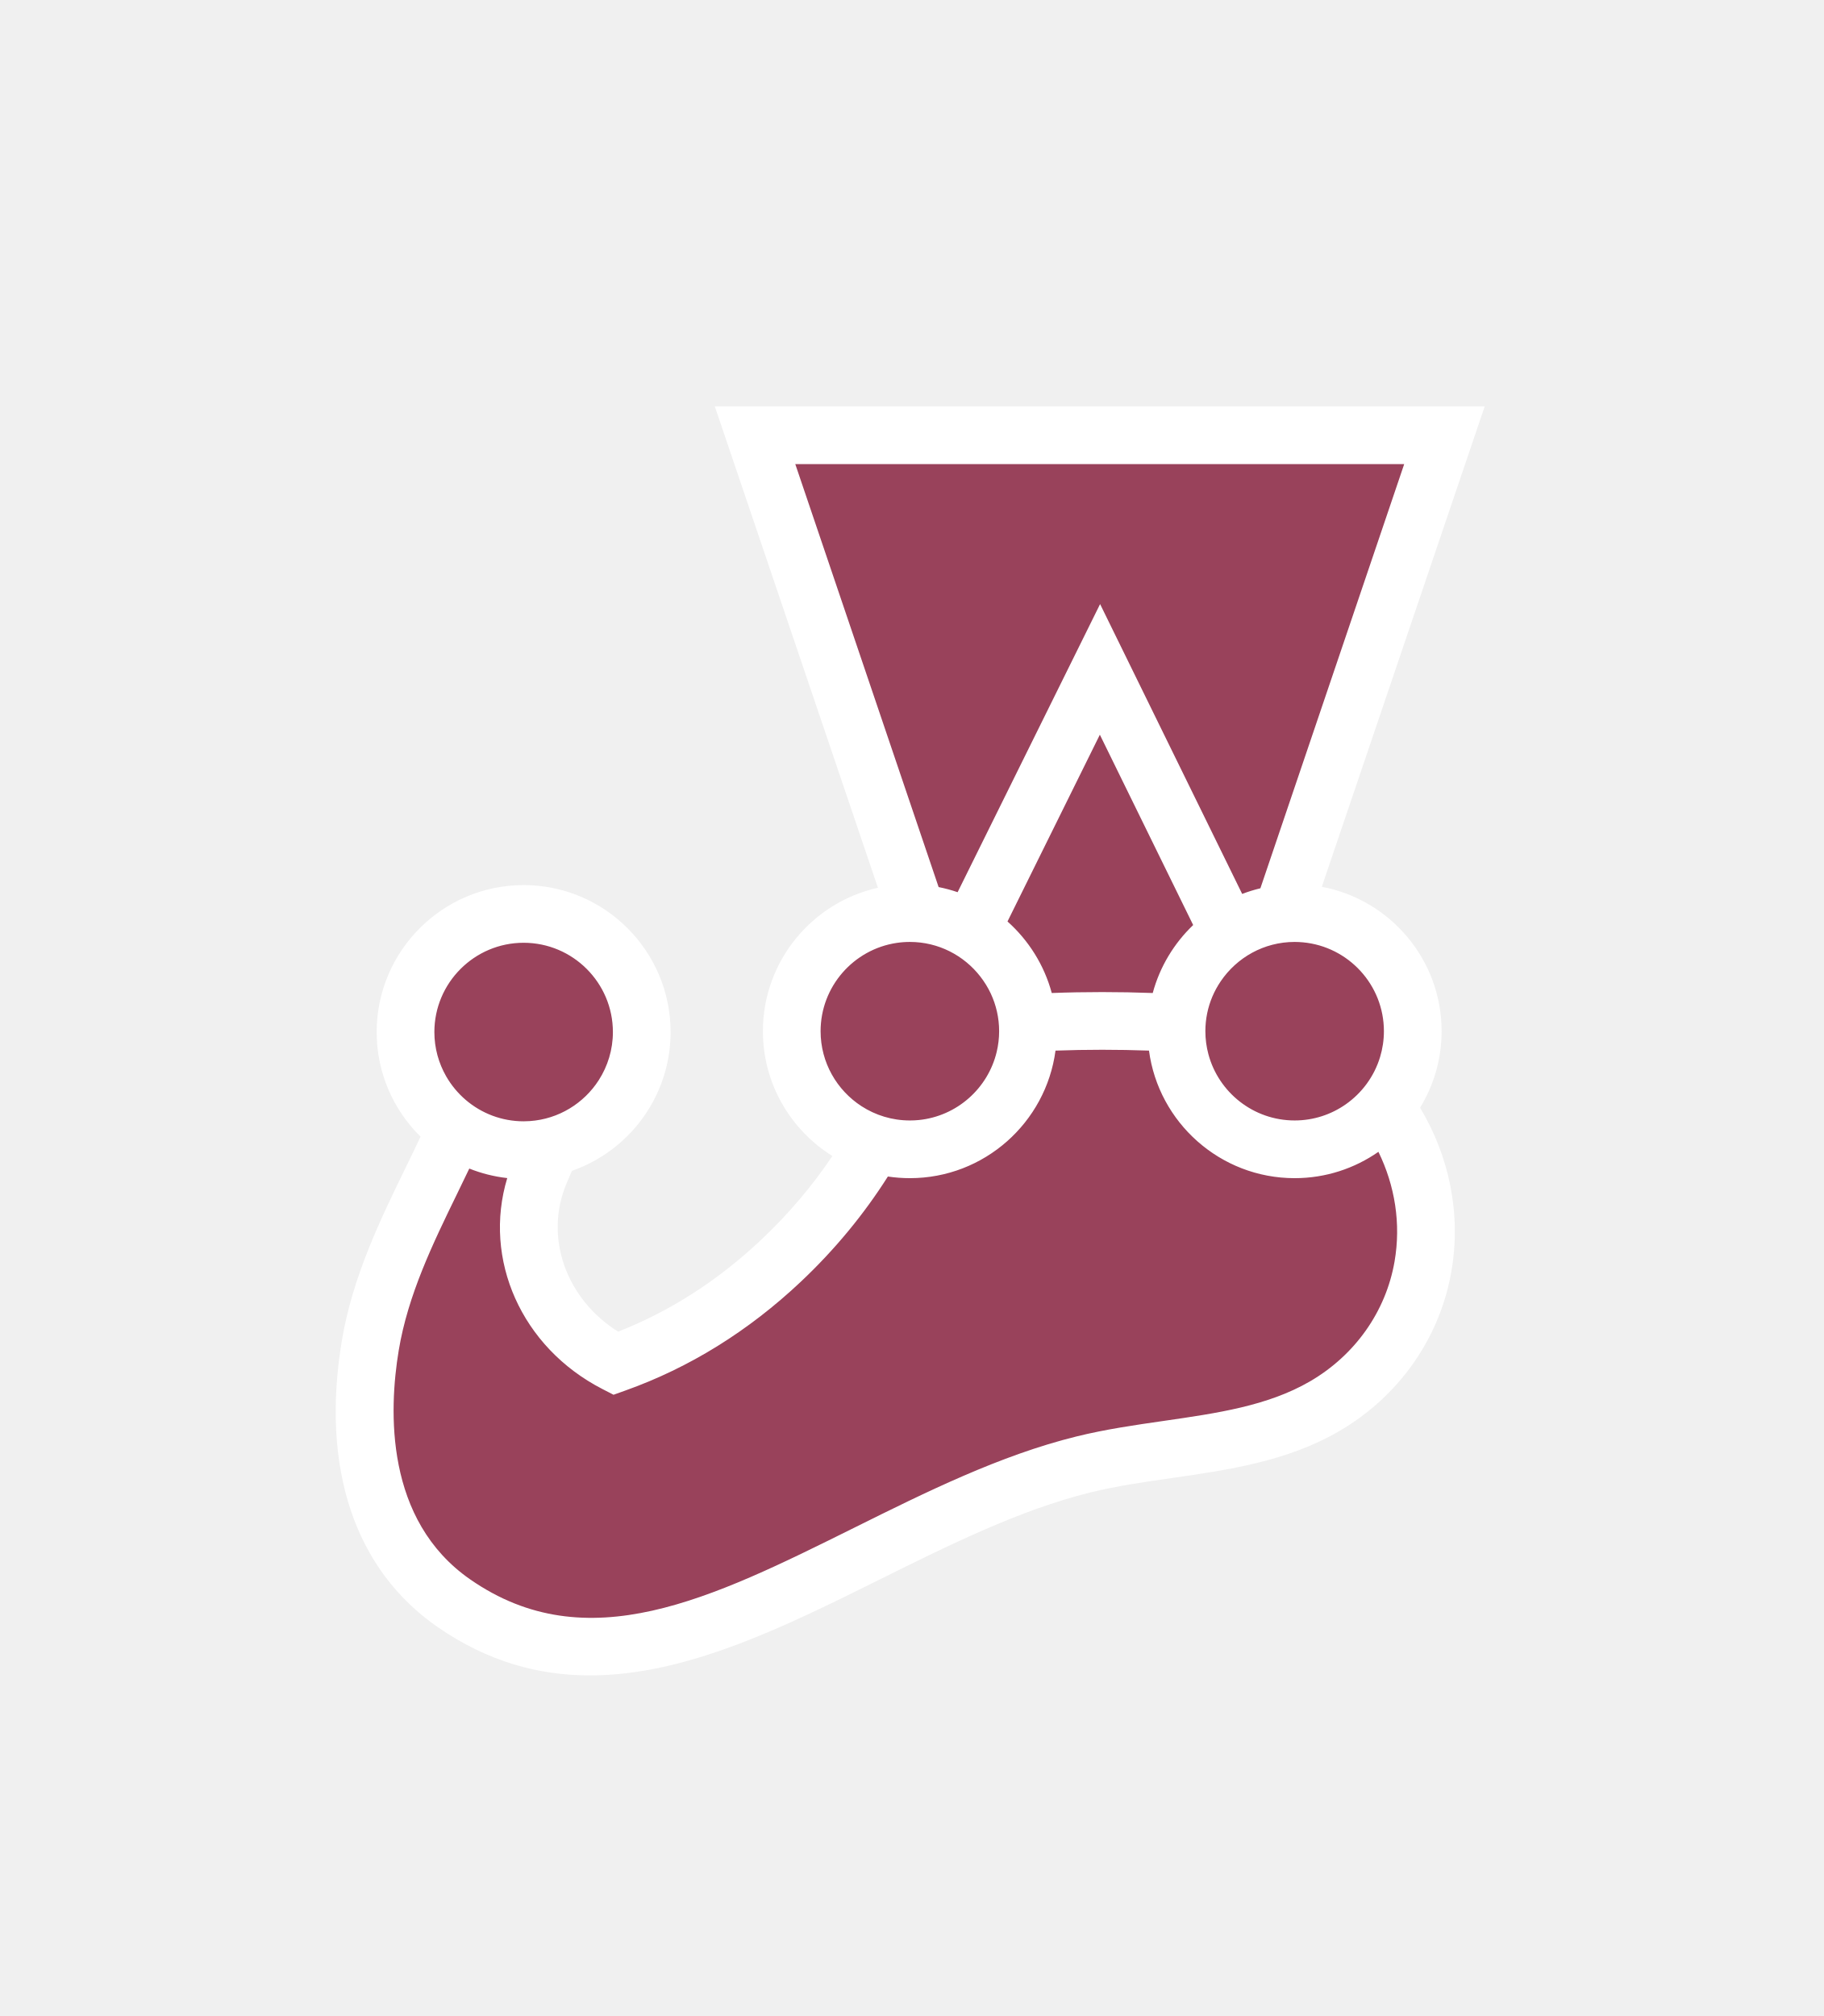
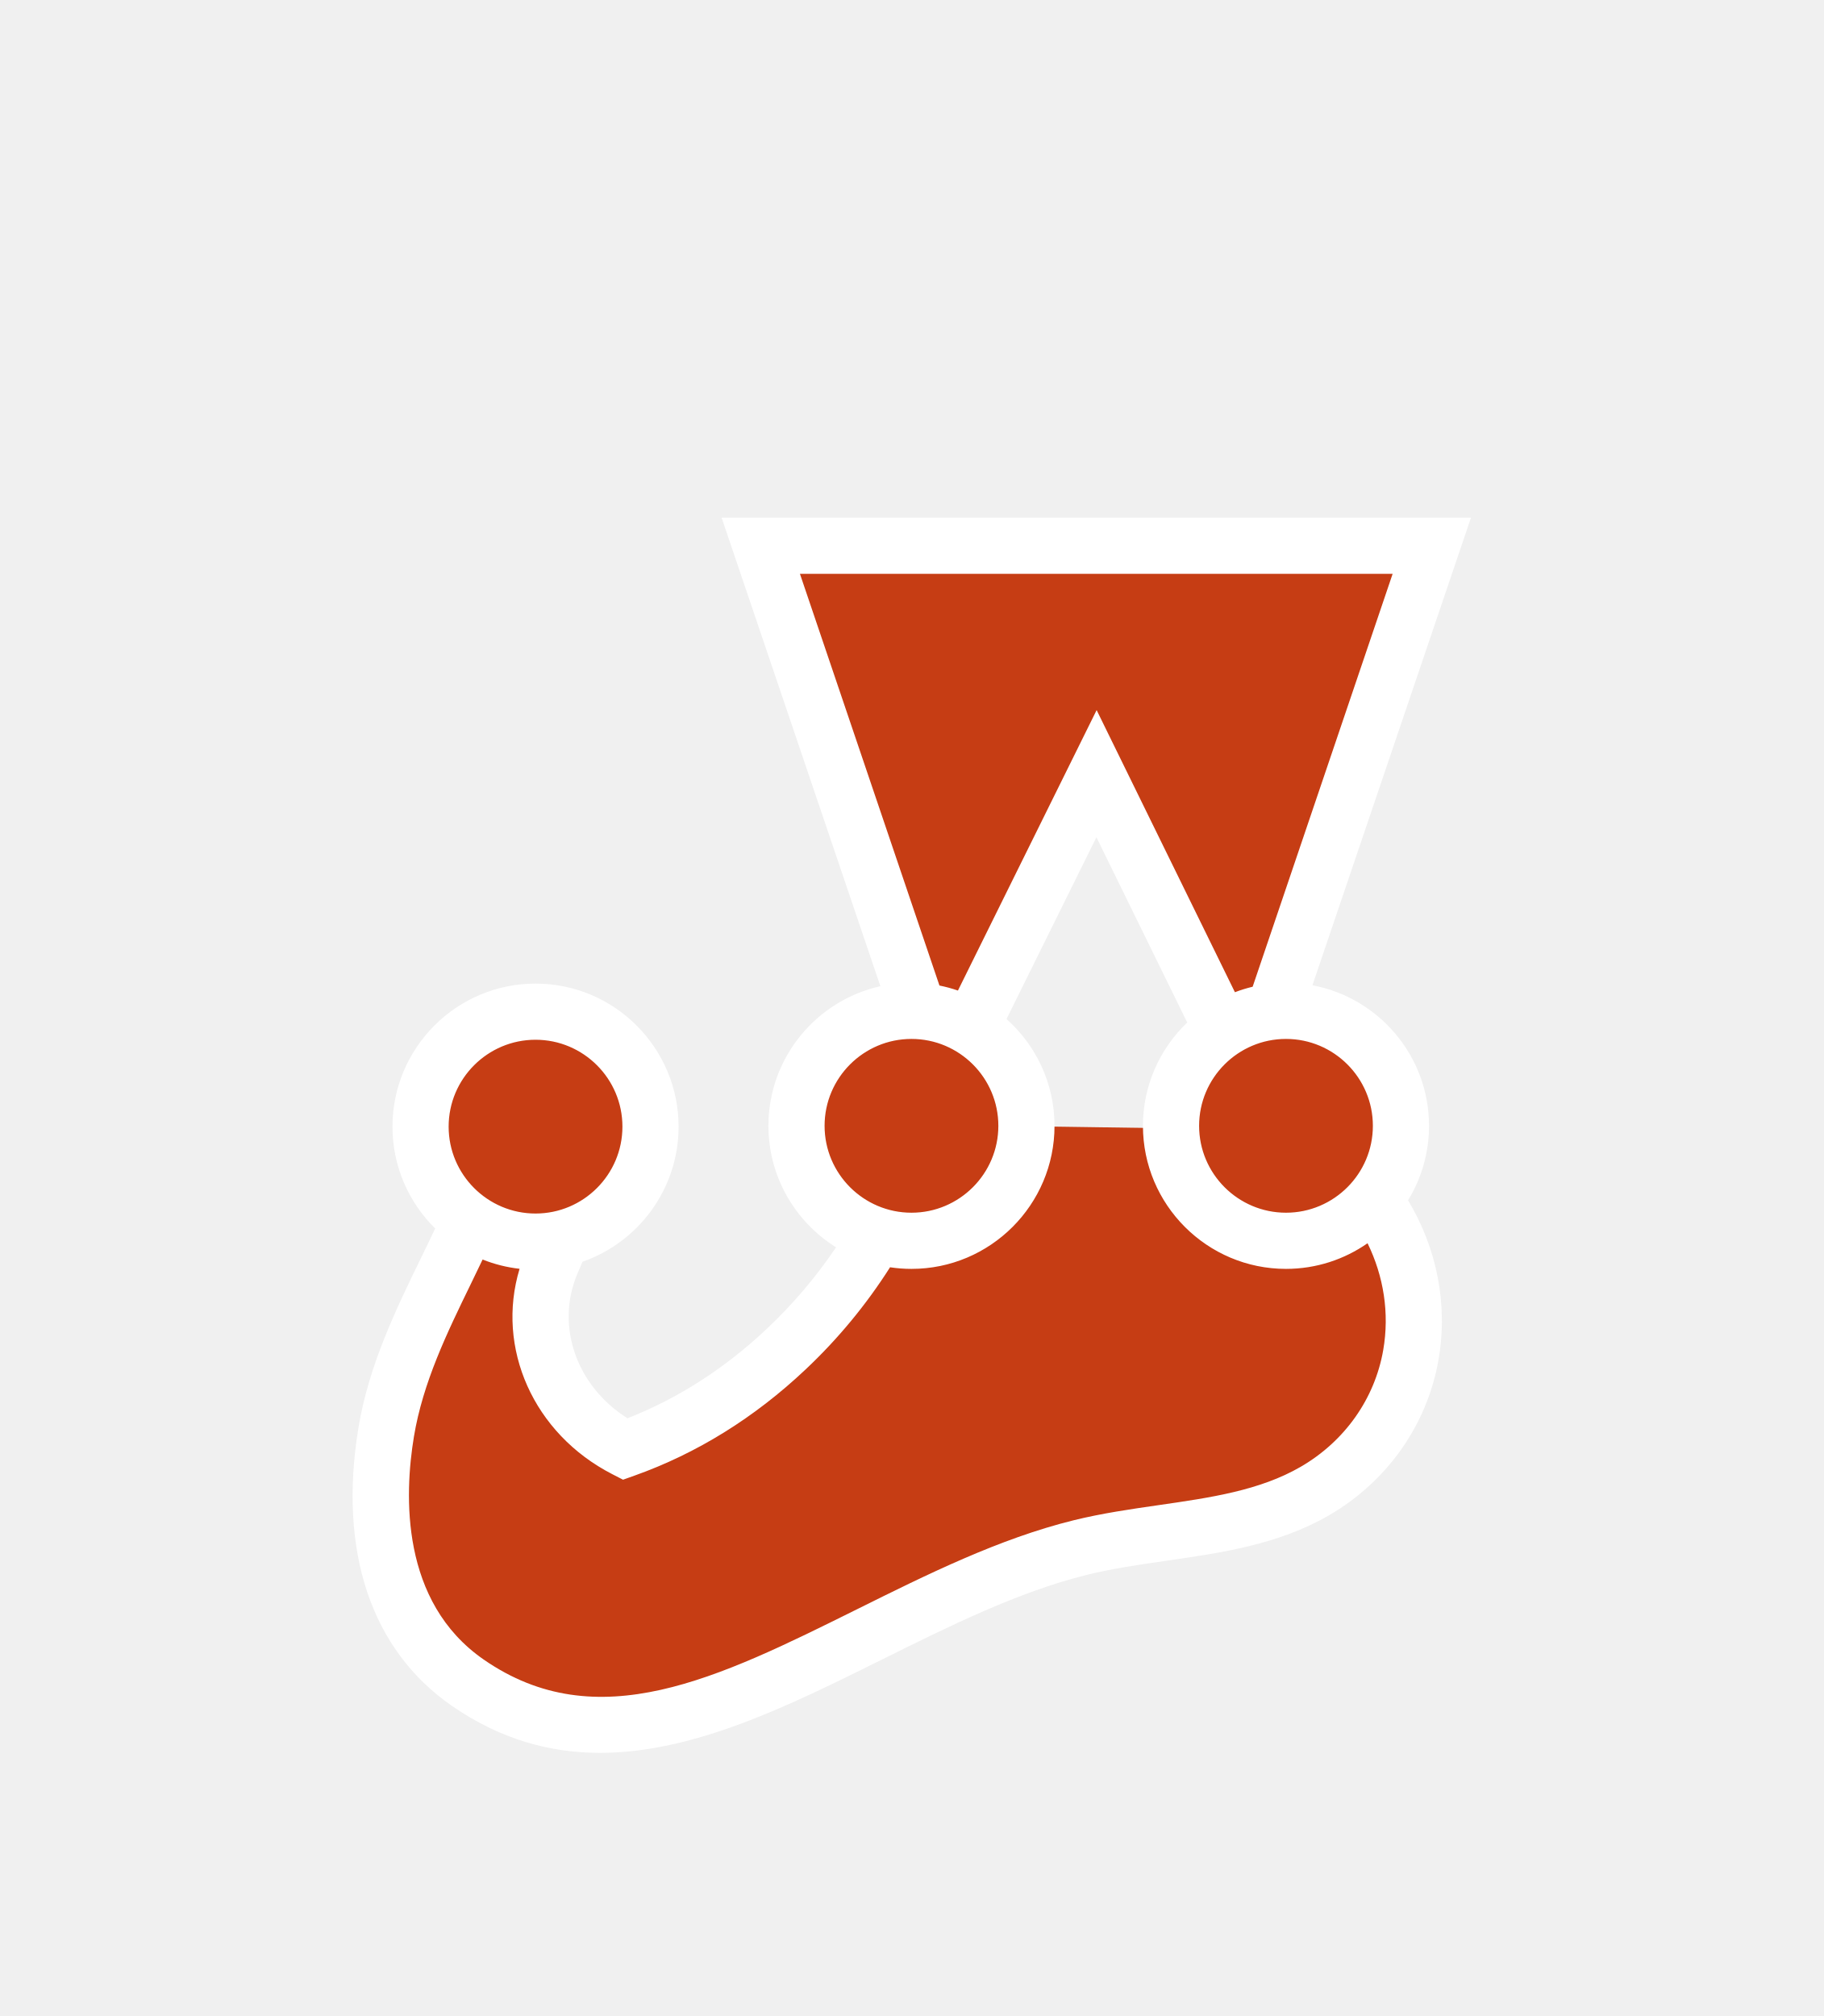
- <svg xmlns="http://www.w3.org/2000/svg" version="1.1" id="Ebene_1" x="0px" y="0px" width="256px" height="283px" viewBox="0 0 256 283" enable-background="new 0 0 256 283" xml:space="preserve">
-   <g>
-     <path fill="#99425B" d="M198.327,144.756c0-9.158-7.423-16.581-16.581-16.581c-0.589,0-1.17,0.031-1.742,0.091l22.773-67.169   h-96.783l22.742,67.111c-0.333-0.02-0.668-0.033-1.007-0.033c-9.158,0-16.582,7.423-16.582,16.581   c0,7.402,4.851,13.669,11.546,15.801c-3.536,6.125-7.985,11.642-13.038,16.409c-6.87,6.48-14.731,11.395-23.235,14.422   c-10.124-5.199-14.905-16.765-10.59-26.907c0.486-1.146,0.985-2.306,1.458-3.462c7.335-1.713,12.8-8.288,12.8-16.144   c0-9.158-7.423-16.582-16.581-16.582c-9.159,0-16.583,7.424-16.583,16.582c0,5.616,2.795,10.574,7.065,13.575   c-4.104,9.344-10.137,19.124-12.016,30.458c-2.252,13.582-0.008,28.001,11.741,36.145c27.36,18.963,57.06-11.757,88.373-19.479   c11.35-2.799,23.807-2.347,33.806-8.139c7.509-4.349,12.458-11.556,13.863-19.647c1.387-7.991-0.636-15.95-5.289-22.404   C196.878,152.505,198.327,148.801,198.327,144.756" />
-     <path fill="#FFFFFF" d="M195.77,177.097c-1.22,7.025-5.559,13.16-11.903,16.835c-5.915,3.427-13.002,4.448-20.507,5.531   c-4.02,0.579-8.177,1.18-12.237,2.181c-10.738,2.647-21.138,7.814-31.196,12.81c-20.128,9.997-37.511,18.63-53.901,7.271   c-12.006-8.321-11.452-23.718-10.053-32.154c1.296-7.815,4.801-15.014,8.19-21.976c0.586-1.205,1.16-2.385,1.717-3.556   c1.68,0.67,3.467,1.128,5.329,1.337c-3.45,11.385,1.976,23.765,13.363,29.614l1.559,0.802l1.649-0.589   c9.003-3.206,17.298-8.351,24.656-15.292c4.756-4.487,8.846-9.451,12.206-14.755c1.008,0.151,2.039,0.231,3.087,0.231   c10.452,0,19.105-7.813,20.446-17.905c4.277-0.157,8.821-0.157,13.124-0.002c1.337,10.094,9.994,17.907,20.445,17.907   c4.369,0,8.424-1.37,11.763-3.697C195.827,166.438,196.692,171.776,195.77,177.097z M73.509,132.343   c6.911,0,12.531,5.622,12.531,12.532c0,2.482-0.729,4.797-1.979,6.746c-2.083,3.249-5.623,5.475-9.692,5.754   c-0.285,0.019-0.571,0.031-0.86,0.031c-1.54,0-3.015-0.28-4.379-0.79c-2.759-1.032-5.058-3.012-6.504-5.54   c-1.046-1.831-1.648-3.945-1.648-6.201C60.978,137.966,66.6,132.343,73.509,132.343z M115.198,144.756   c0-6.278,4.641-11.491,10.671-12.392c0.607-0.091,1.229-0.138,1.86-0.138c4.018,0,7.595,1.903,9.889,4.852   c0.568,0.733,1.063,1.528,1.462,2.376c0.756,1.611,1.181,3.408,1.181,5.304c0,1.001-0.121,1.976-0.344,2.909   c-1.222,5.113-5.581,9.021-10.924,9.559c-0.415,0.042-0.837,0.062-1.264,0.062c-2.501,0-4.833-0.739-6.792-2.007   C117.488,153.045,115.198,149.165,115.198,144.756z M167.5,129.854c-2.685,2.569-4.681,5.851-5.676,9.542   c-4.641-0.174-9.562-0.174-14.175,0c-1.061-3.933-3.258-7.403-6.214-10.041l12.966-26.22L167.5,129.854z M111.643,65.147h85.483   l-20.189,59.548c-0.875,0.21-1.728,0.474-2.556,0.793l-19.947-40.688l-20.001,40.444c-0.865-0.297-1.757-0.537-2.667-0.719   L111.643,65.147z M194.277,144.756c0,1.257-0.188,2.47-0.534,3.614c-0.821,2.726-2.549,5.06-4.828,6.656   c-2.034,1.422-4.505,2.261-7.169,2.261c-5.786,0-10.669-3.941-12.103-9.283c-0.278-1.035-0.43-2.124-0.43-3.248   c0-1.713,0.346-3.346,0.972-4.833c0.322-0.767,0.723-1.491,1.184-2.173c2.256-3.329,6.062-5.524,10.377-5.524   c0.394,0,0.784,0.021,1.171,0.057C189.28,132.875,194.277,138.241,194.277,144.756z M202.377,144.756   c0-10.072-7.258-18.476-16.816-20.271l22.865-67.438H100.347l22.9,67.575c-9.227,2.053-16.148,10.298-16.148,20.134   c0,7.386,3.904,13.874,9.753,17.52c-2.814,4.192-6.15,8.137-9.975,11.744c-6.064,5.722-12.819,10.059-20.103,12.915   c-7.336-4.609-10.437-13.299-7.216-20.869l0.252-0.594c0.157-0.37,0.315-0.742,0.474-1.113c8.057-2.81,13.856-10.48,13.856-19.483   c0-11.376-9.255-20.63-20.631-20.63c-11.376,0-20.631,9.254-20.631,20.63c0,5.742,2.36,10.942,6.159,14.687   c-0.688,1.466-1.414,2.959-2.157,4.486c-3.474,7.133-7.409,15.219-8.898,24.197c-2.958,17.83,1.813,32.084,13.429,40.136   c7.049,4.885,14.207,6.806,21.411,6.806c13.564,0,27.286-6.815,40.706-13.481c9.666-4.8,19.661-9.765,29.533-12.2   c3.673-0.906,7.454-1.451,11.455-2.026c7.935-1.146,16.141-2.329,23.408-6.539c8.427-4.879,14.193-13.065,15.825-22.458   c1.4-8.063-0.286-16.139-4.395-22.987C201.271,152.363,202.377,148.688,202.377,144.756z" />
-   </g>
+ <svg xmlns="http://www.w3.org/2000/svg" width="256" height="283">
+   <path fill="#C63D14" d="M196.671 158.039c0-8.913-7.226-16.139-16.141-16.139-.573 0-1.139.031-1.695.089l22.167-65.379H106.8l22.136 65.323c-.324-.02-.651-.033-.98-.033-8.913 0-16.139 7.226-16.139 16.139 0 7.204 4.721 13.304 11.239 15.38-3.442 5.962-7.773 11.332-12.691 15.971-6.687 6.309-14.338 11.092-22.615 14.039-9.854-5.062-14.507-16.32-10.308-26.191.474-1.115.958-2.243 1.421-3.368 7.138-1.667 12.458-8.067 12.458-15.714 0-8.914-7.226-16.14-16.139-16.14-8.914 0-16.139 7.227-16.139 16.14 0 5.467 2.72 10.292 6.876 13.214-3.995 9.094-9.866 18.613-11.696 29.645-2.192 13.222-.007 27.257 11.428 35.183 26.631 18.456 55.539-11.443 86.019-18.959 11.047-2.723 23.171-2.285 32.903-7.921 7.309-4.232 12.126-11.247 13.494-19.124 1.351-7.779-.619-15.526-5.148-21.808a16.089 16.089 0 0 0 3.752-10.347zm-52.578.056l.002-.057c0-5.853-3.116-10.979-7.779-13.808l17.618-35.626 17.649 36.003c-4.335 2.895-7.19 7.828-7.19 13.431 0 .117.007.233.01.351l-20.31-.294z" />
+   <path fill="#FFF" d="M200.611 158.039c0-9.804-7.063-17.983-16.367-19.73L206.5 72.668H101.301l22.289 65.773c-8.98 1.999-15.716 10.024-15.716 19.598 0 7.189 3.799 13.503 9.493 17.052a67.253 67.253 0 0 1-9.709 11.432c-5.902 5.569-12.479 9.792-19.568 12.57-7.141-4.485-10.159-12.944-7.024-20.313l.246-.576.461-1.083c7.842-2.736 13.487-10.202 13.487-18.966 0-11.072-9.009-20.081-20.082-20.081-11.072 0-20.081 9.008-20.081 20.081 0 5.589 2.296 10.65 5.993 14.294a331.92 331.92 0 0 1-2.099 4.37c-3.381 6.943-7.211 14.813-8.662 23.551-2.877 17.354 1.765 31.229 13.071 39.065 6.86 4.754 13.829 6.626 20.84 6.625 13.204 0 26.559-6.634 39.622-13.121 9.409-4.674 19.137-9.506 28.746-11.875 3.576-.882 7.254-1.413 11.15-1.974 7.723-1.115 15.711-2.266 22.786-6.363 8.2-4.751 13.814-12.719 15.401-21.859 1.361-7.85-.277-15.709-4.278-22.375a19.961 19.961 0 0 0 2.944-10.454zm-7.883 0c0 6.726-5.471 12.198-12.198 12.198-6.724 0-12.196-5.473-12.196-12.198s5.473-12.197 12.196-12.197c6.728 0 12.198 5.471 12.198 12.197zm2.775-77.489l-19.652 57.964c-.852.204-1.684.461-2.489.771l-19.414-39.604-19.47 39.37a20.03 20.03 0 0 0-2.596-.706L112.296 80.55h83.207zm-67.548 65.292c6.726 0 12.196 5.471 12.196 12.197 0 6.726-5.471 12.198-12.196 12.198s-12.198-5.473-12.198-12.198c0-6.726 5.472-12.197 12.198-12.197zm-52.776.115c6.727 0 12.199 5.471 12.199 12.197 0 6.726-5.472 12.198-12.199 12.198-6.725 0-12.198-5.473-12.198-12.198 0-6.726 5.473-12.197 12.198-12.197zm119.002 43.561c-1.188 6.837-5.41 12.81-11.586 16.386-5.755 3.336-12.654 4.331-19.959 5.384-3.913.564-7.959 1.148-11.912 2.123-10.452 2.578-20.575 7.605-30.365 12.468-19.592 9.73-36.512 18.134-52.465 7.078-11.686-8.1-11.146-23.085-9.785-31.296 1.262-7.609 4.673-14.615 7.972-21.391a472.286 472.286 0 0 0 1.669-3.463 19.912 19.912 0 0 0 5.19 1.303c-3.358 11.083 1.923 23.133 13.007 28.827l1.517.779 1.606-.572c8.763-3.119 16.837-8.128 23.999-14.885a74.807 74.807 0 0 0 11.879-14.363c.982.148 1.985.226 3.007.226 11.073 0 20.081-9.009 20.081-20.081 0-5.956-2.608-11.311-6.739-14.991l12.621-25.52 12.747 26.006c-3.825 3.658-6.215 8.807-6.215 14.505 0 11.072 9.007 20.081 20.08 20.081 4.254 0 8.201-1.333 11.452-3.6 2.257 4.619 3.098 9.818 2.199 14.996z" />
</svg>
